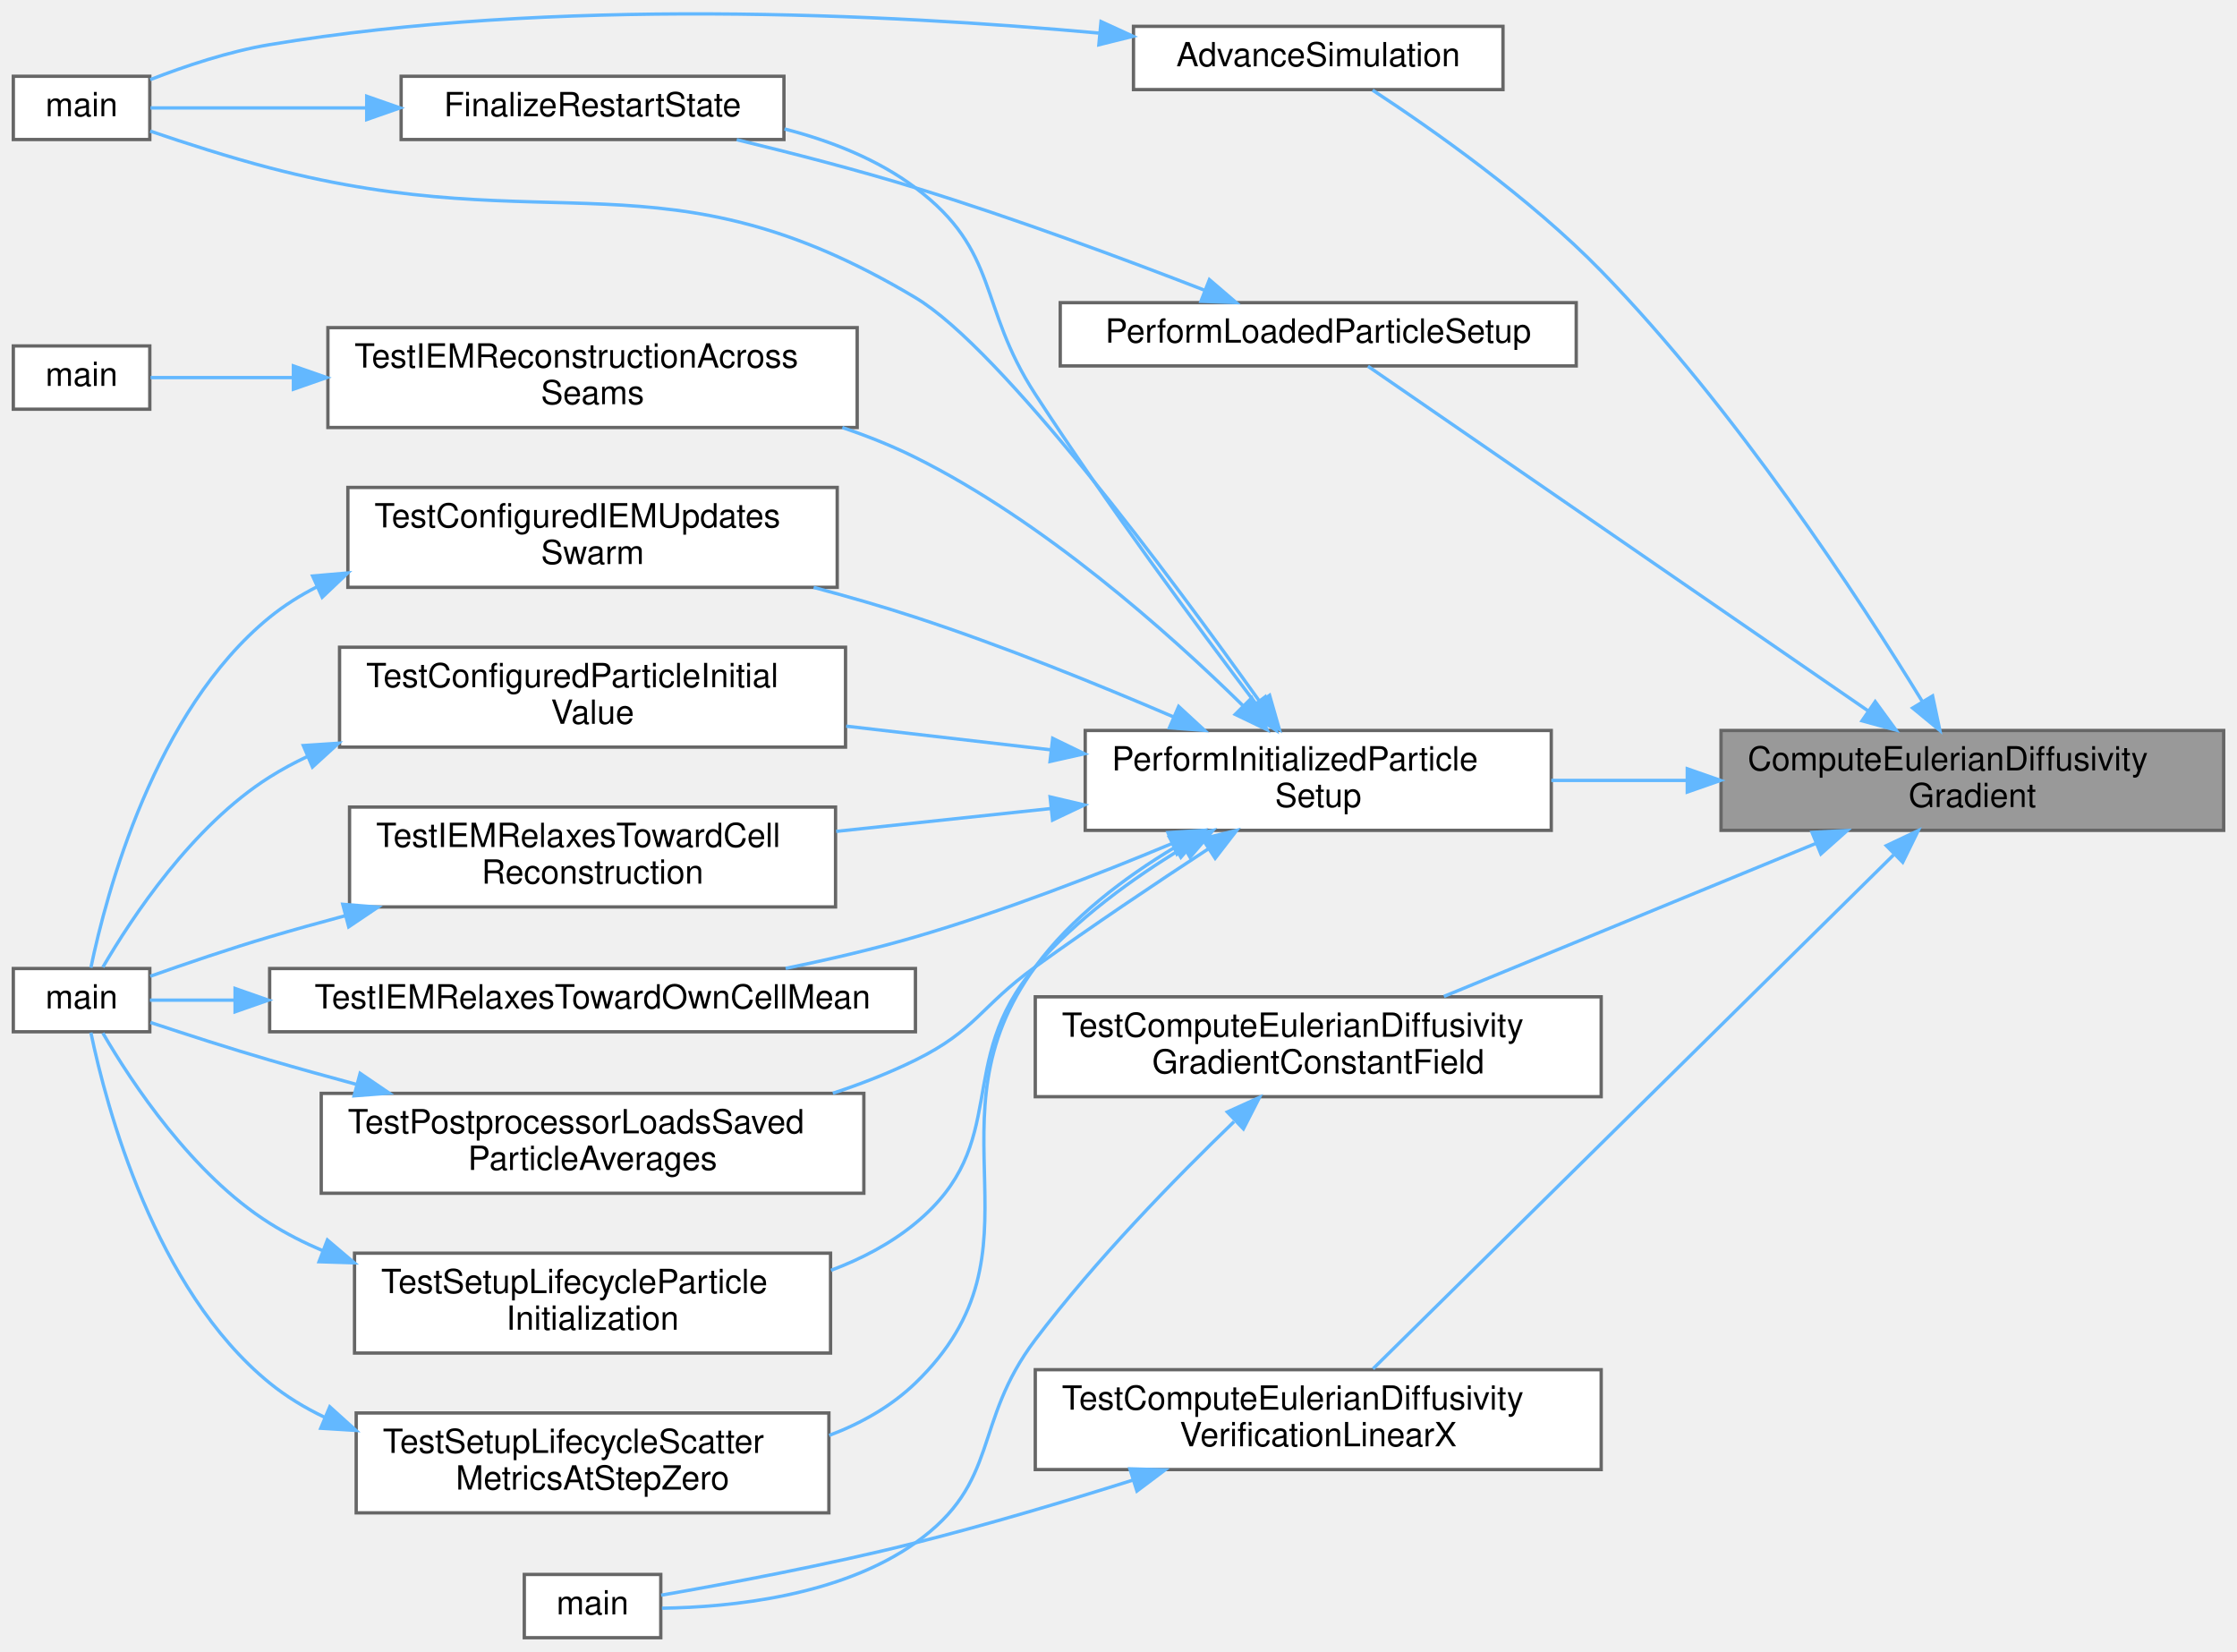
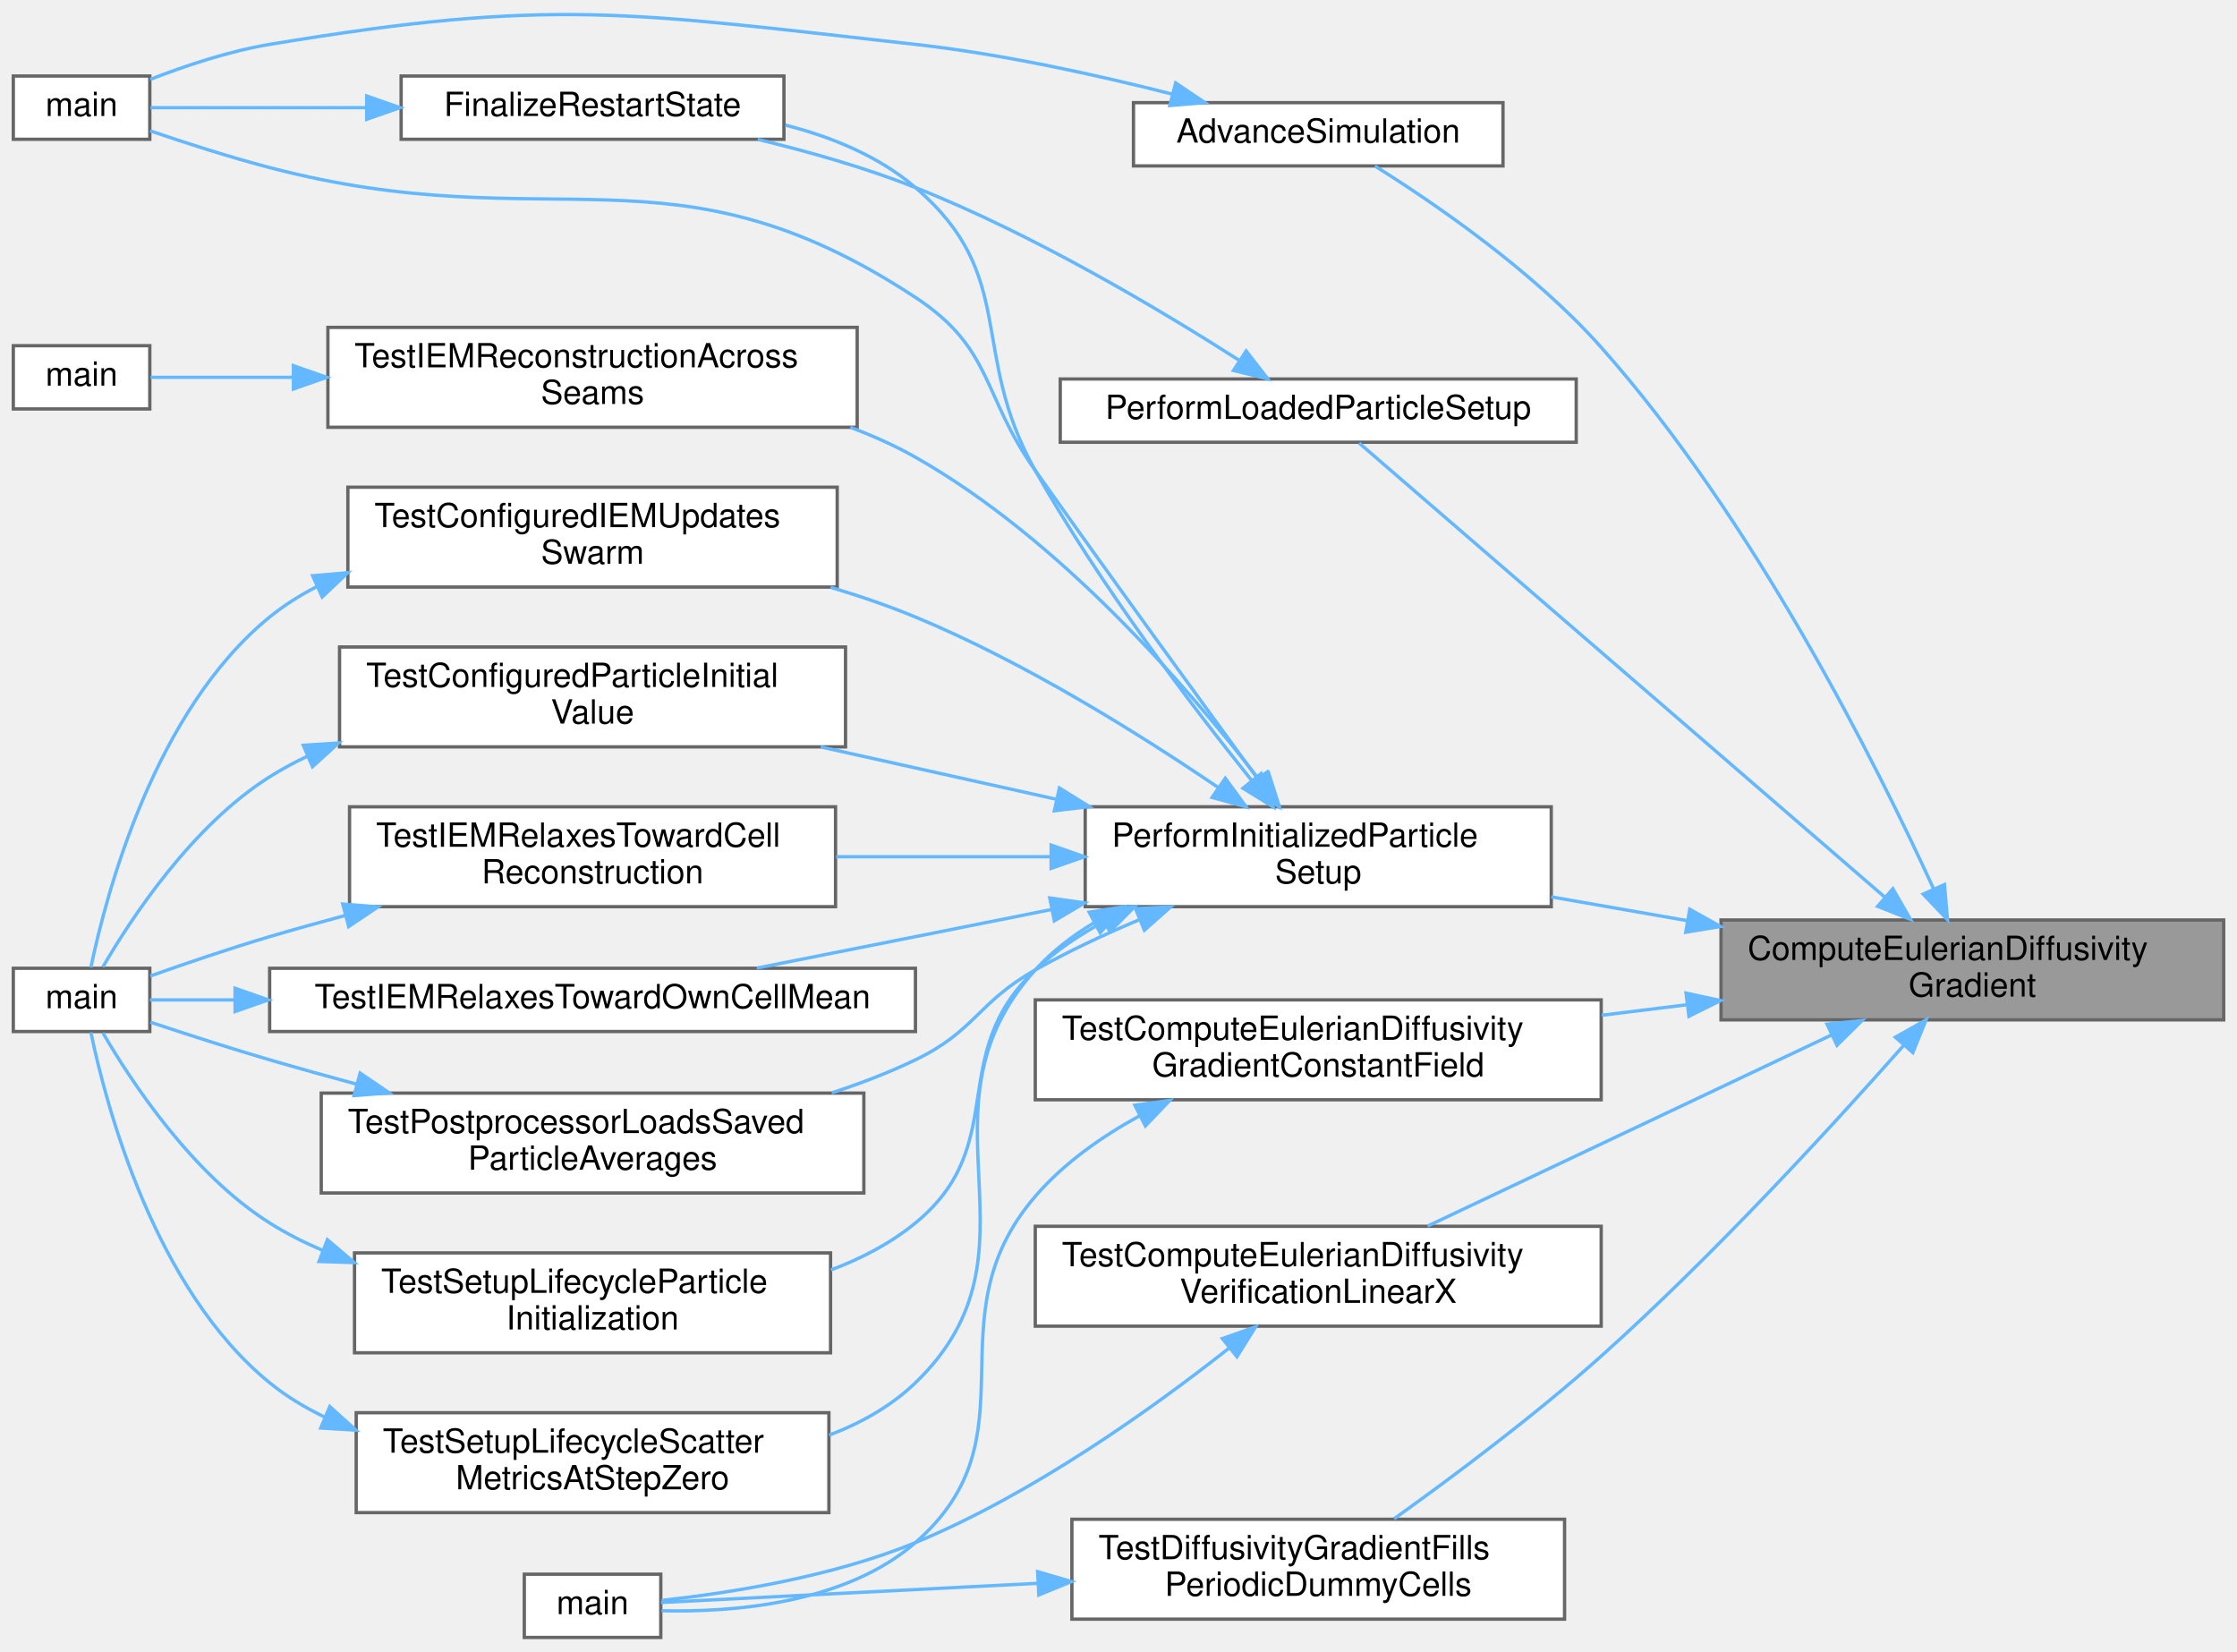
- <svg xmlns="http://www.w3.org/2000/svg" xmlns:xlink="http://www.w3.org/1999/xlink" width="672pt" height="496pt" viewBox="0.00 0.00 672.00 495.82">
-   <g id="graph0" class="graph" transform="scale(1 1) rotate(0) translate(4 491.82)">
+ <svg xmlns="http://www.w3.org/2000/svg" xmlns:xlink="http://www.w3.org/1999/xlink" width="672pt" height="496pt" viewBox="0.00 0.00 672.00 495.67">
+   <g id="graph0" class="graph" transform="scale(1 1) rotate(0) translate(4 491.67)">
    <g id="Node000001" class="node">
      <g id="a_Node000001">
        <a xlink:title="Internal helper implementation: ComputeEulerianDiffusivityGradient().">
-           <polygon fill="#999999" stroke="#666666" points="664,-272.5 513,-272.5 513,-242.5 664,-242.5 664,-272.5" />
-           <text text-anchor="start" x="521" y="-260.5" font-family="Helvetica,sans-Serif" font-size="10.00">ComputeEulerianDiffusivity</text>
-           <text text-anchor="middle" x="588.5" y="-249.5" font-family="Helvetica,sans-Serif" font-size="10.00">Gradient</text>
+           <polygon fill="#999999" stroke="#666666" points="664,-215.5 513,-215.5 513,-185.5 664,-185.5 664,-215.5" />
+           <text text-anchor="start" x="521" y="-203.5" font-family="Helvetica,sans-Serif" font-size="10.00">ComputeEulerianDiffusivity</text>
+           <text text-anchor="middle" x="588.5" y="-192.5" font-family="Helvetica,sans-Serif" font-size="10.00">Gradient</text>
        </a>
      </g>
    </g>
    <g id="Node000002" class="node">
      <g id="a_Node000002">
        <a xlink:href="runloop_8c.html#a5cfb2f783604af7f20171d19f969d5d3" target="_top" xlink:title="Executes the main time-marching loop for the particle simulation.">
-           <polygon fill="white" stroke="#666666" points="447.5,-484 336.5,-484 336.5,-465 447.5,-465 447.5,-484" />
-           <text text-anchor="middle" x="392" y="-472" font-family="Helvetica,sans-Serif" font-size="10.00">AdvanceSimulation</text>
+           <polygon fill="white" stroke="#666666" points="447.5,-461 336.5,-461 336.5,-442 447.5,-442 447.5,-461" />
+           <text text-anchor="middle" x="392" y="-449" font-family="Helvetica,sans-Serif" font-size="10.00">AdvanceSimulation</text>
        </a>
      </g>
    </g>
    <g id="edge1_Node000001_Node000002" class="edge">
      <g id="a_edge1_Node000001_Node000002">
        <a xlink:title=" ">
-           <path fill="none" stroke="#63b8ff" d="M573.55,-281.07C554.24,-312.59 517.17,-369.28 477,-410.5 455.5,-432.56 426.04,-453.23 408.33,-464.83" />
-           <polygon fill="#63b8ff" stroke="#63b8ff" points="576.55,-282.88 578.74,-272.51 570.56,-279.25 576.55,-282.88" />
+           <path fill="none" stroke="#63b8ff" d="M576.89,-224.78C559.67,-262.42 522.88,-335.89 477,-387.5 456.66,-410.38 427.11,-430.65 409.02,-441.97" />
+           <polygon fill="#63b8ff" stroke="#63b8ff" points="580.12,-226.14 581.03,-215.59 573.73,-223.27 580.12,-226.14" />
        </a>
      </g>
    </g>
    <g id="Node000004" class="node">
      <g id="a_Node000004">
        <a xlink:href="runloop_8c.html#aa5b3c3a0cd447931b47a01267c36acdd" target="_top" xlink:title="Finalizes the simulation setup at t=0, ensuring a consistent state before time marching.">
-           <polygon fill="white" stroke="#666666" points="462,-272.5 322,-272.5 322,-242.5 462,-242.5 462,-272.5" />
-           <text text-anchor="start" x="330" y="-260.5" font-family="Helvetica,sans-Serif" font-size="10.00">PerformInitializedParticle</text>
-           <text text-anchor="middle" x="392" y="-249.5" font-family="Helvetica,sans-Serif" font-size="10.00">Setup</text>
+           <polygon fill="white" stroke="#666666" points="462,-249.5 322,-249.5 322,-219.5 462,-219.5 462,-249.5" />
+           <text text-anchor="start" x="330" y="-237.5" font-family="Helvetica,sans-Serif" font-size="10.00">PerformInitializedParticle</text>
+           <text text-anchor="middle" x="392" y="-226.5" font-family="Helvetica,sans-Serif" font-size="10.00">Setup</text>
        </a>
      </g>
    </g>
    <g id="edge3_Node000001_Node000004" class="edge">
      <g id="a_edge3_Node000001_Node000004">
        <a xlink:title=" ">
-           <path fill="none" stroke="#63b8ff" d="M502.57,-257.5C489.02,-257.5 475.14,-257.5 462.02,-257.5" />
-           <polygon fill="#63b8ff" stroke="#63b8ff" points="502.86,-261 512.86,-257.5 502.86,-254 502.86,-261" />
+           <path fill="none" stroke="#63b8ff" d="M502.97,-215.28C489.29,-217.67 475.27,-220.12 462.02,-222.44" />
+           <polygon fill="#63b8ff" stroke="#63b8ff" points="503.61,-218.72 512.86,-213.55 502.4,-211.82 503.61,-218.72" />
        </a>
      </g>
    </g>
    <g id="Node000016" class="node">
      <g id="a_Node000016">
        <a xlink:href="runloop_8c.html#ad8038ca2fcc4f0534e04d144c4ffbbef" target="_top" xlink:title="Finalizes the simulation state after particle and fluid data have been loaded from a restart.">
-           <polygon fill="white" stroke="#666666" points="469.5,-401 314.5,-401 314.5,-382 469.5,-382 469.5,-401" />
-           <text text-anchor="middle" x="392" y="-389" font-family="Helvetica,sans-Serif" font-size="10.00">PerformLoadedParticleSetup</text>
+           <polygon fill="white" stroke="#666666" points="469.5,-378 314.5,-378 314.5,-359 469.5,-359 469.5,-378" />
+           <text text-anchor="middle" x="392" y="-366" font-family="Helvetica,sans-Serif" font-size="10.00">PerformLoadedParticleSetup</text>
        </a>
      </g>
    </g>
    <g id="edge23_Node000001_Node000016" class="edge">
      <g id="a_edge23_Node000001_Node000016">
        <a xlink:title=" ">
-           <path fill="none" stroke="#63b8ff" d="M557.24,-278.35C514.5,-307.79 438.2,-360.36 406.94,-381.9" />
-           <polygon fill="#63b8ff" stroke="#63b8ff" points="559.32,-281.17 565.57,-272.61 555.35,-275.4 559.32,-281.17" />
+           <path fill="none" stroke="#63b8ff" d="M562.19,-222.36C519.48,-259.25 434.78,-332.41 404.28,-358.76" />
+           <polygon fill="#63b8ff" stroke="#63b8ff" points="564.62,-224.89 569.9,-215.71 560.04,-219.59 564.62,-224.89" />
        </a>
      </g>
    </g>
    <g id="Node000017" class="node">
      <g id="a_Node000017">
        <a xlink:href="test__poisson__rhs_8c.html#aff7f895cdaa67b4382668d3efbb98dbc" target="_top" xlink:title="Tests diffusivity-gradient computation on a constant field.">
-           <polygon fill="white" stroke="#666666" points="477,-192.5 307,-192.5 307,-162.5 477,-162.5 477,-192.5" />
-           <text text-anchor="start" x="315" y="-180.5" font-family="Helvetica,sans-Serif" font-size="10.00">TestComputeEulerianDiffusivity</text>
-           <text text-anchor="middle" x="392" y="-169.5" font-family="Helvetica,sans-Serif" font-size="10.00">GradientConstantField</text>
+           <polygon fill="white" stroke="#666666" points="477,-191.5 307,-191.5 307,-161.5 477,-161.5 477,-191.5" />
+           <text text-anchor="start" x="315" y="-179.5" font-family="Helvetica,sans-Serif" font-size="10.00">TestComputeEulerianDiffusivity</text>
+           <text text-anchor="middle" x="392" y="-168.5" font-family="Helvetica,sans-Serif" font-size="10.00">GradientConstantField</text>
        </a>
      </g>
    </g>
    <g id="edge25_Node000001_Node000017" class="edge">
      <g id="a_edge25_Node000001_Node000017">
        <a xlink:title=" ">
-           <path fill="none" stroke="#63b8ff" d="M541.62,-238.63C507.48,-224.59 461.48,-205.67 429.75,-192.62" />
-           <polygon fill="#63b8ff" stroke="#63b8ff" points="540.34,-241.89 550.92,-242.45 543,-235.41 540.34,-241.89" />
+           <path fill="none" stroke="#63b8ff" d="M502.91,-190.06C494.37,-189.01 485.7,-187.94 477.17,-186.89" />
+           <polygon fill="#63b8ff" stroke="#63b8ff" points="502.5,-193.54 512.86,-191.29 503.36,-186.59 502.5,-193.54" />
        </a>
      </g>
    </g>
    <g id="Node000019" class="node">
      <g id="a_Node000019">
        <a xlink:href="test__poisson__rhs_8c.html#aae83e23ae843cc4be38fd6311297c062" target="_top" xlink:title="Tests verification-driven linear diffusivity override and its gradient.">
-           <polygon fill="white" stroke="#666666" points="477,-80.5 307,-80.5 307,-50.5 477,-50.5 477,-80.5" />
-           <text text-anchor="start" x="315" y="-68.5" font-family="Helvetica,sans-Serif" font-size="10.00">TestComputeEulerianDiffusivity</text>
-           <text text-anchor="middle" x="392" y="-57.5" font-family="Helvetica,sans-Serif" font-size="10.00">VerificationLinearX</text>
+           <polygon fill="white" stroke="#666666" points="477,-123.5 307,-123.5 307,-93.5 477,-93.5 477,-123.5" />
+           <text text-anchor="start" x="315" y="-111.5" font-family="Helvetica,sans-Serif" font-size="10.00">TestComputeEulerianDiffusivity</text>
+           <text text-anchor="middle" x="392" y="-100.5" font-family="Helvetica,sans-Serif" font-size="10.00">VerificationLinearX</text>
        </a>
      </g>
    </g>
    <g id="edge27_Node000001_Node000019" class="edge">
      <g id="a_edge27_Node000001_Node000019">
        <a xlink:title=" ">
-           <path fill="none" stroke="#63b8ff" d="M564.82,-235.11C524.8,-195.61 442.65,-114.51 408.46,-80.76" />
-           <polygon fill="#63b8ff" stroke="#63b8ff" points="562.66,-237.9 572.24,-242.43 567.58,-232.92 562.66,-237.9" />
+           <path fill="none" stroke="#63b8ff" d="M546.06,-180.9C509.81,-163.75 457.92,-139.21 424.84,-123.56" />
+           <polygon fill="#63b8ff" stroke="#63b8ff" points="544.85,-184.2 555.38,-185.31 547.84,-177.87 544.85,-184.2" />
+         </a>
+       </g>
+     </g>
+     <g id="Node000020" class="node">
+       <g id="a_Node000020">
+         <a xlink:href="test__poisson__rhs_8c.html#aa21894f4227546482d40dee2d478d607" target="_top" xlink:title="Tests that the diffusivity gradient fills its periodic dummy cells.">
+           <polygon fill="white" stroke="#666666" points="466,-35.5 318,-35.5 318,-5.5 466,-5.5 466,-35.5" />
+           <text text-anchor="start" x="326" y="-23.5" font-family="Helvetica,sans-Serif" font-size="10.00">TestDiffusivityGradientFills</text>
+           <text text-anchor="middle" x="392" y="-12.5" font-family="Helvetica,sans-Serif" font-size="10.00">PeriodicDummyCells</text>
+         </a>
+       </g>
+     </g>
+     <g id="edge29_Node000001_Node000020" class="edge">
+       <g id="a_edge29_Node000001_Node000020">
+         <a xlink:title=" ">
+           <path fill="none" stroke="#63b8ff" d="M567.92,-177.9C546.56,-153.75 510.88,-114.84 477,-84.5 456.92,-66.52 432.21,-48.09 414.8,-35.65" />
+           <polygon fill="#63b8ff" stroke="#63b8ff" points="565.36,-180.29 574.59,-185.49 570.62,-175.67 565.36,-180.29" />
        </a>
      </g>
    </g>
    <g id="Node000003" class="node">
      <g id="a_Node000003">
        <a xlink:href="simulator_8c.html#a3c04138a5bfe5d72780bb7e82a18e627" target="_top" xlink:title="Entry point for the solver executable.">
          <polygon fill="white" stroke="#666666" points="41,-469 0,-469 0,-450 41,-450 41,-469" />
          <text text-anchor="middle" x="20.5" y="-457" font-family="Helvetica,sans-Serif" font-size="10.00">main</text>
        </a>
      </g>
    </g>
    <g id="edge2_Node000002_Node000003" class="edge">
      <g id="a_edge2_Node000002_Node000003">
        <a xlink:title=" ">
-           <path fill="none" stroke="#63b8ff" d="M326.06,-481.98C262.21,-487.78 162.2,-492.68 77,-478.5 64.74,-476.46 51.56,-472.05 41.13,-467.99" />
-           <polygon fill="#63b8ff" stroke="#63b8ff" points="326.75,-485.43 336.38,-481.01 326.1,-478.46 326.75,-485.43" />
+           <path fill="none" stroke="#63b8ff" d="M348.28,-463.53C325.54,-469.32 296.98,-475.61 271,-478.5 185.31,-488.02 162.05,-492.66 77,-478.5 64.74,-476.46 51.56,-472.05 41.13,-467.99" />
+           <polygon fill="#63b8ff" stroke="#63b8ff" points="349.18,-466.91 357.97,-461.01 347.41,-460.14 349.18,-466.91" />
        </a>
      </g>
    </g>
    <g id="edge6_Node000004_Node000003" class="edge">
      <g id="a_edge6_Node000004_Node000003">
        <a xlink:title=" ">
-           <path fill="none" stroke="#63b8ff" d="M374.48,-281.1C348.14,-318.06 296.96,-386.97 271,-402.5 195.52,-447.64 162.08,-419.23 77,-441.5 64.95,-444.65 51.66,-448.93 41.12,-452.53" />
-           <polygon fill="#63b8ff" stroke="#63b8ff" points="377.39,-283.06 380.31,-272.87 371.67,-279.01 377.39,-283.06" />
+           <path fill="none" stroke="#63b8ff" d="M373.71,-258.07C356.62,-281.43 329.81,-318.29 307,-350.5 290.76,-373.44 294.48,-387.05 271,-402.5 197.52,-450.83 162.08,-419.23 77,-441.5 64.95,-444.65 51.66,-448.93 41.12,-452.53" />
+           <polygon fill="#63b8ff" stroke="#63b8ff" points="376.67,-259.95 379.75,-249.81 371.02,-255.81 376.67,-259.95" />
        </a>
      </g>
    </g>
    <g id="Node000005" class="node">
      <g id="a_Node000005">
        <a xlink:href="runloop_8c.html#a7bc2bae7b01f179706b367c8637534c2" target="_top" xlink:title="Performs post-load/post-init consistency checks for a restarted simulation.">
          <polygon fill="white" stroke="#666666" points="231.5,-469 116.5,-469 116.5,-450 231.5,-450 231.5,-469" />
          <text text-anchor="middle" x="174" y="-457" font-family="Helvetica,sans-Serif" font-size="10.00">FinalizeRestartState</text>
        </a>
      </g>
    </g>
    <g id="edge4_Node000004_Node000005" class="edge">
      <g id="a_edge4_Node000004_Node000005">
        <a xlink:title=" ">
-           <path fill="none" stroke="#63b8ff" d="M373.15,-280.69C355.64,-303.76 328.51,-340.41 307,-373.5 289.63,-400.22 296.47,-416.35 271,-435.5 259.6,-444.07 245.51,-449.61 231.66,-453.18" />
-           <polygon fill="#63b8ff" stroke="#63b8ff" points="376.08,-282.62 379.36,-272.54 370.51,-278.37 376.08,-282.62" />
+           <path fill="none" stroke="#63b8ff" d="M371.93,-257.51C353.72,-280.19 326.28,-316.32 307,-350.5 286.84,-386.23 302.18,-408.83 271,-435.5 260.03,-444.88 245.93,-450.69 231.92,-454.26" />
+           <polygon fill="#63b8ff" stroke="#63b8ff" points="374.83,-259.48 378.41,-249.51 369.4,-255.07 374.83,-259.48" />
        </a>
      </g>
    </g>
    <g id="Node000006" class="node">
      <g id="a_Node000006">
        <a xlink:href="test__setup__lifecycle_8c.html#a05afda74b3d9d6615c50ccc229923862" target="_top" xlink:title="Checks configured IEM relaxation through the production swarm update.">
          <polygon fill="white" stroke="#666666" points="247.5,-345.5 100.5,-345.5 100.5,-315.5 247.5,-315.5 247.5,-345.5" />
          <text text-anchor="start" x="108.5" y="-333.5" font-family="Helvetica,sans-Serif" font-size="10.00">TestConfiguredIEMUpdates</text>
          <text text-anchor="middle" x="174" y="-322.5" font-family="Helvetica,sans-Serif" font-size="10.00">Swarm</text>
        </a>
      </g>
    </g>
    <g id="edge7_Node000004_Node000006" class="edge">
      <g id="a_edge7_Node000004_Node000006">
        <a xlink:title=" ">
-           <path fill="none" stroke="#63b8ff" d="M348.51,-276.58C325.8,-286.34 297.2,-297.92 271,-306.5 261.2,-309.71 250.73,-312.73 240.42,-315.48" />
-           <polygon fill="#63b8ff" stroke="#63b8ff" points="350.07,-279.72 357.86,-272.53 347.29,-273.3 350.07,-279.72" />
+           <path fill="none" stroke="#63b8ff" d="M361.87,-255.34C338.34,-271.33 303.84,-292.9 271,-306.5 262.91,-309.85 254.23,-312.82 245.52,-315.43" />
+           <polygon fill="#63b8ff" stroke="#63b8ff" points="364.08,-258.07 370.33,-249.51 360.11,-252.3 364.08,-258.07" />
        </a>
      </g>
    </g>
    <g id="Node000008" class="node">
      <g id="a_Node000008">
        <a xlink:href="test__setup__lifecycle_8c.html#aed725b7fc026f4e52a7465eea9dc80cb" target="_top" xlink:title="Checks a configured particle initial value through the production setup path.">
          <polygon fill="white" stroke="#666666" points="250,-297.5 98,-297.5 98,-267.5 250,-267.5 250,-297.5" />
          <text text-anchor="start" x="106" y="-285.5" font-family="Helvetica,sans-Serif" font-size="10.00">TestConfiguredParticleInitial</text>
          <text text-anchor="middle" x="174" y="-274.5" font-family="Helvetica,sans-Serif" font-size="10.00">Value</text>
        </a>
      </g>
    </g>
    <g id="edge9_Node000004_Node000008" class="edge">
      <g id="a_edge9_Node000004_Node000008">
        <a xlink:title=" ">
-           <path fill="none" stroke="#63b8ff" d="M311.71,-266.68C291.61,-269 270.08,-271.49 250.19,-273.8" />
-           <polygon fill="#63b8ff" stroke="#63b8ff" points="312.23,-270.14 321.76,-265.51 311.43,-263.19 312.23,-270.14" />
+           <path fill="none" stroke="#63b8ff" d="M313.45,-251.73C290.25,-256.89 265.01,-262.5 242.51,-267.5" />
+           <polygon fill="#63b8ff" stroke="#63b8ff" points="314.25,-255.14 323.25,-249.56 312.73,-248.31 314.25,-255.14" />
        </a>
      </g>
    </g>
    <g id="Node000009" class="node">
      <g id="a_Node000009">
        <a xlink:href="test__mpi__kernels_8c.html#a3ee2a0e7a80a42d1a4914be91d94a29e" target="_top" xlink:title="Checks that IEM's linear reconstruction holds across subdomain seams.">
          <polygon fill="white" stroke="#666666" points="253.5,-393.5 94.5,-393.5 94.5,-363.5 253.5,-363.5 253.5,-393.5" />
          <text text-anchor="start" x="102.5" y="-381.5" font-family="Helvetica,sans-Serif" font-size="10.00">TestIEMReconstructionAcross</text>
          <text text-anchor="middle" x="174" y="-370.5" font-family="Helvetica,sans-Serif" font-size="10.00">Seams</text>
        </a>
      </g>
    </g>
    <g id="edge11_Node000004_Node000009" class="edge">
      <g id="a_edge11_Node000004_Node000009">
        <a xlink:title=" ">
-           <path fill="none" stroke="#63b8ff" d="M369.27,-280.07C346.7,-302.22 309.39,-335.37 271,-354.5 264.08,-357.95 256.63,-360.93 249.04,-363.49" />
-           <polygon fill="#63b8ff" stroke="#63b8ff" points="372.01,-282.28 376.61,-272.74 367.06,-277.33 372.01,-282.28" />
+           <path fill="none" stroke="#63b8ff" d="M374.09,-257.85C353.04,-285.19 314.49,-329.87 271,-354.5 264.87,-357.97 258.24,-360.94 251.43,-363.49" />
+           <polygon fill="#63b8ff" stroke="#63b8ff" points="377.07,-259.72 380.3,-249.63 371.48,-255.5 377.07,-259.72" />
        </a>
      </g>
    </g>
    <g id="Node000011" class="node">
      <g id="a_Node000011">
        <a xlink:href="test__setup__lifecycle_8c.html#ad79e8720731d9aff5b93764fc1a8fc9b" target="_top" xlink:title="Checks that IEM relaxes toward the cell's linear reconstruction, not its stepped mean.">
          <polygon fill="white" stroke="#666666" points="247,-249.5 101,-249.5 101,-219.5 247,-219.5 247,-249.5" />
          <text text-anchor="start" x="109" y="-237.5" font-family="Helvetica,sans-Serif" font-size="10.00">TestIEMRelaxesTowardCell</text>
          <text text-anchor="middle" x="174" y="-226.5" font-family="Helvetica,sans-Serif" font-size="10.00">Reconstruction</text>
        </a>
      </g>
    </g>
    <g id="edge13_Node000004_Node000011" class="edge">
      <g id="a_edge13_Node000004_Node000011">
        <a xlink:title=" ">
-           <path fill="none" stroke="#63b8ff" d="M311.56,-249.04C290.49,-246.8 267.85,-244.39 247.19,-242.19" />
-           <polygon fill="#63b8ff" stroke="#63b8ff" points="311.45,-252.55 321.76,-250.13 312.19,-245.59 311.45,-252.55" />
+           <path fill="none" stroke="#63b8ff" d="M311.56,-234.5C290.49,-234.5 267.85,-234.5 247.19,-234.5" />
+           <polygon fill="#63b8ff" stroke="#63b8ff" points="311.77,-238 321.76,-234.5 311.76,-231 311.77,-238" />
        </a>
      </g>
    </g>
    <g id="Node000012" class="node">
      <g id="a_Node000012">
        <a xlink:href="test__setup__lifecycle_8c.html#a53c55e6c3da9b0cece9aabbb9460ad71" target="_top" xlink:title="Checks that IEM relaxes each particle toward its own cell's scattered mean.">
          <polygon fill="white" stroke="#666666" points="271,-201 77,-201 77,-182 271,-182 271,-201" />
          <text text-anchor="middle" x="174" y="-189" font-family="Helvetica,sans-Serif" font-size="10.00">TestIEMRelaxesTowardOwnCellMean</text>
        </a>
      </g>
    </g>
    <g id="edge15_Node000004_Node000012" class="edge">
      <g id="a_edge15_Node000004_Node000012">
        <a xlink:title=" ">
-           <path fill="none" stroke="#63b8ff" d="M348.11,-238.56C325.51,-229.12 297.12,-218.13 271,-210.5 258.52,-206.85 244.93,-203.69 232.01,-201.05" />
-           <polygon fill="#63b8ff" stroke="#63b8ff" points="346.85,-241.82 357.42,-242.49 349.57,-235.37 346.85,-241.82" />
+           <path fill="none" stroke="#63b8ff" d="M311.98,-218.67C298.31,-215.94 284.25,-213.14 271,-210.5 255.5,-207.42 238.6,-204.07 223.35,-201.05" />
+           <polygon fill="#63b8ff" stroke="#63b8ff" points="311.35,-222.12 321.84,-220.64 312.72,-215.25 311.35,-222.12" />
        </a>
      </g>
    </g>
    <g id="Node000013" class="node">
      <g id="a_Node000013">
        <a xlink:href="test__setup__lifecycle_8c.html#aa4172cd4b1b5c0e9152cf5ac50dc02a8" target="_top" xlink:title="Checks that post-processing loads the particle averages a checkpoint holds.">
          <polygon fill="white" stroke="#666666" points="255.5,-163.5 92.5,-163.5 92.5,-133.5 255.5,-133.5 255.5,-163.5" />
          <text text-anchor="start" x="100.5" y="-151.5" font-family="Helvetica,sans-Serif" font-size="10.00">TestPostprocessorLoadsSaved</text>
          <text text-anchor="middle" x="174" y="-140.5" font-family="Helvetica,sans-Serif" font-size="10.00">ParticleAverages</text>
        </a>
      </g>
    </g>
    <g id="edge17_Node000004_Node000013" class="edge">
      <g id="a_edge17_Node000004_Node000013">
        <a xlink:title=" ">
-           <path fill="none" stroke="#63b8ff" d="M359.1,-237.02C343.25,-226.65 323.92,-213.69 307,-201.5 290.56,-189.65 289.18,-182.46 271,-173.5 263.2,-169.66 254.74,-166.35 246.19,-163.53" />
-           <polygon fill="#63b8ff" stroke="#63b8ff" points="357.22,-239.97 367.51,-242.5 361.04,-234.11 357.22,-239.97" />
+           <path fill="none" stroke="#63b8ff" d="M338.13,-215.54C327.58,-211.08 316.75,-206.01 307,-200.5 289.58,-190.67 289.02,-182.18 271,-173.5 263.09,-169.69 254.52,-166.4 245.87,-163.58" />
+           <polygon fill="#63b8ff" stroke="#63b8ff" points="337.12,-218.91 347.7,-219.45 339.77,-212.43 337.12,-218.91" />
        </a>
      </g>
    </g>
    <g id="Node000014" class="node">
      <g id="a_Node000014">
        <a xlink:href="test__setup__lifecycle_8c.html#add314563505cfe38b11e68729da858d0" target="_top" xlink:title="Tests particle-swarm initialization and deterministic settlement on a tiny fully initialized case.">
          <polygon fill="white" stroke="#666666" points="245.5,-115.5 102.5,-115.5 102.5,-85.5 245.5,-85.5 245.5,-115.5" />
          <text text-anchor="start" x="110.5" y="-103.5" font-family="Helvetica,sans-Serif" font-size="10.00">TestSetupLifecycleParticle</text>
          <text text-anchor="middle" x="174" y="-92.5" font-family="Helvetica,sans-Serif" font-size="10.00">Initialization</text>
        </a>
      </g>
    </g>
    <g id="edge19_Node000004_Node000014" class="edge">
      <g id="a_edge19_Node000004_Node000014">
        <a xlink:title=" ">
-           <path fill="none" stroke="#63b8ff" d="M351.54,-237.34C336.17,-228.03 319.32,-215.83 307,-201.5 282.37,-172.85 300.15,-148.52 271,-124.5 263.58,-118.38 254.81,-113.79 245.63,-110.35" />
-           <polygon fill="#63b8ff" stroke="#63b8ff" points="349.97,-240.48 360.37,-242.49 353.49,-234.43 349.97,-240.48" />
+           <path fill="none" stroke="#63b8ff" d="M327.83,-215.11C320.27,-211.07 313.09,-206.24 307,-200.5 279.82,-174.85 299.9,-148.2 271,-124.5 263.56,-118.4 254.78,-113.82 245.61,-110.39" />
+           <polygon fill="#63b8ff" stroke="#63b8ff" points="326.31,-218.26 336.84,-219.5 329.38,-211.97 326.31,-218.26" />
        </a>
      </g>
    </g>
    <g id="Node000015" class="node">
      <g id="a_Node000015">
        <a xlink:href="test__setup__lifecycle_8c.html#a6a7f65cb5c776aab7e072722434d3e82" target="_top" xlink:title="Tests that step-zero scalar verification emits scatter_metrics.csv during initialized setup.">
          <polygon fill="white" stroke="#666666" points="245,-67.5 103,-67.5 103,-37.5 245,-37.5 245,-67.5" />
          <text text-anchor="start" x="111" y="-55.5" font-family="Helvetica,sans-Serif" font-size="10.00">TestSetupLifecycleScatter</text>
          <text text-anchor="middle" x="174" y="-44.5" font-family="Helvetica,sans-Serif" font-size="10.00">MetricsAtStepZero</text>
        </a>
      </g>
    </g>
    <g id="edge21_Node000004_Node000015" class="edge">
      <g id="a_edge21_Node000004_Node000015">
        <a xlink:title=" ">
-           <path fill="none" stroke="#63b8ff" d="M348.92,-237.4C333.79,-228.33 317.81,-216.28 307,-201.5 272.86,-154.84 312.6,-116.65 271,-76.5 263.71,-69.46 254.68,-64.39 245.1,-60.76" />
-           <polygon fill="#63b8ff" stroke="#63b8ff" points="347.27,-240.49 357.69,-242.41 350.74,-234.41 347.27,-240.49" />
+           <path fill="none" stroke="#63b8ff" d="M324.54,-214.6C318.03,-210.69 312,-206.04 307,-200.5 268.54,-157.9 312.33,-116.31 271,-76.5 263.7,-69.47 254.66,-64.4 245.08,-60.77" />
+           <polygon fill="#63b8ff" stroke="#63b8ff" points="323.19,-217.85 333.66,-219.48 326.49,-211.67 323.19,-217.85" />
        </a>
      </g>
    </g>
    <g id="edge5_Node000005_Node000003" class="edge">
      <g id="a_edge5_Node000005_Node000003">
        <a xlink:title=" ">
          <path fill="none" stroke="#63b8ff" d="M106.14,-459.5C82.55,-459.5 57.79,-459.5 41.19,-459.5" />
          <polygon fill="#63b8ff" stroke="#63b8ff" points="106.16,-463 116.16,-459.5 106.16,-456 106.16,-463" />
        </a>
      </g>
    </g>
    <g id="Node000007" class="node">
      <g id="a_Node000007">
        <a xlink:href="test__setup__lifecycle_8c.html#a3c04138a5bfe5d72780bb7e82a18e627" target="_top" xlink:title="Runs the unit-setup PETSc test binary.">
          <polygon fill="white" stroke="#666666" points="41,-201 0,-201 0,-182 41,-182 41,-201" />
          <text text-anchor="middle" x="20.5" y="-189" font-family="Helvetica,sans-Serif" font-size="10.00">main</text>
        </a>
      </g>
    </g>
    <g id="edge8_Node000006_Node000007" class="edge">
      <g id="a_edge8_Node000006_Node000007">
        <a xlink:title=" ">
          <path fill="none" stroke="#63b8ff" d="M91.15,-315.62C86.11,-313.04 81.33,-310.02 77,-306.5 42.44,-278.38 27.94,-223.52 23.3,-201.25" />
          <polygon fill="#63b8ff" stroke="#63b8ff" points="89.92,-318.9 100.47,-319.81 92.79,-312.52 89.92,-318.9" />
        </a>
      </g>
    </g>
    <g id="edge10_Node000008_Node000007" class="edge">
      <g id="a_edge10_Node000008_Node000007">
        <a xlink:title=" ">
          <path fill="none" stroke="#63b8ff" d="M88.33,-264.68C84.4,-262.82 80.6,-260.77 77,-258.5 53.74,-243.85 35.5,-216.17 26.9,-201.39" />
          <polygon fill="#63b8ff" stroke="#63b8ff" points="87.12,-267.97 97.69,-268.67 89.87,-261.53 87.12,-267.97" />
        </a>
      </g>
    </g>
    <g id="Node000010" class="node">
      <g id="a_Node000010">
        <a xlink:href="test__mpi__kernels_8c.html#a3c04138a5bfe5d72780bb7e82a18e627" target="_top" xlink:title="Runs the unit-mpi PETSc test binary.">
          <polygon fill="white" stroke="#666666" points="41,-388 0,-388 0,-369 41,-369 41,-388" />
          <text text-anchor="middle" x="20.5" y="-376" font-family="Helvetica,sans-Serif" font-size="10.00">main</text>
        </a>
      </g>
    </g>
    <g id="edge12_Node000009_Node000010" class="edge">
      <g id="a_edge12_Node000009_Node000010">
        <a xlink:title=" ">
          <path fill="none" stroke="#63b8ff" d="M84.04,-378.5C67.93,-378.5 52.65,-378.5 41.23,-378.5" />
          <polygon fill="#63b8ff" stroke="#63b8ff" points="84.14,-382 94.14,-378.5 84.14,-375 84.14,-382" />
        </a>
      </g>
    </g>
    <g id="edge14_Node000011_Node000007" class="edge">
      <g id="a_edge14_Node000011_Node000007">
        <a xlink:title=" ">
          <path fill="none" stroke="#63b8ff" d="M99.78,-216.88C92.07,-214.82 84.36,-212.67 77,-210.5 64.99,-206.95 51.71,-202.42 41.15,-198.68" />
          <polygon fill="#63b8ff" stroke="#63b8ff" points="98.97,-220.29 109.54,-219.44 100.75,-213.52 98.97,-220.29" />
        </a>
      </g>
    </g>
    <g id="edge16_Node000012_Node000007" class="edge">
      <g id="a_edge16_Node000012_Node000007">
        <a xlink:title=" ">
          <path fill="none" stroke="#63b8ff" d="M66.46,-191.5C56.95,-191.5 48.22,-191.5 41.03,-191.5" />
          <polygon fill="#63b8ff" stroke="#63b8ff" points="66.62,-195 76.62,-191.5 66.62,-188 66.62,-195" />
        </a>
      </g>
    </g>
    <g id="edge18_Node000013_Node000007" class="edge">
      <g id="a_edge18_Node000013_Node000007">
        <a xlink:title=" ">
          <path fill="none" stroke="#63b8ff" d="M103.06,-166.2C94.26,-168.58 85.41,-171.04 77,-173.5 65.04,-176.99 51.76,-181.29 41.19,-184.8" />
          <polygon fill="#63b8ff" stroke="#63b8ff" points="104.18,-169.52 112.93,-163.56 102.37,-162.76 104.18,-169.52" />
        </a>
      </g>
    </g>
    <g id="edge20_Node000014_Node000007" class="edge">
      <g id="a_edge20_Node000014_Node000007">
        <a xlink:title=" ">
          <path fill="none" stroke="#63b8ff" d="M92.91,-116.26C87.35,-118.63 81.98,-121.36 77,-124.5 53.74,-139.15 35.5,-166.83 26.9,-181.61" />
          <polygon fill="#63b8ff" stroke="#63b8ff" points="94.35,-119.46 102.43,-112.6 91.84,-112.93 94.35,-119.46" />
        </a>
      </g>
    </g>
    <g id="edge22_Node000015_Node000007" class="edge">
      <g id="a_edge22_Node000015_Node000007">
        <a xlink:title=" ">
          <path fill="none" stroke="#63b8ff" d="M93.45,-66.24C87.56,-69.06 81.98,-72.44 77,-76.5 42.44,-104.62 27.94,-159.48 23.3,-181.75" />
          <polygon fill="#63b8ff" stroke="#63b8ff" points="95.07,-69.36 102.93,-62.26 92.35,-62.91 95.07,-69.36" />
        </a>
      </g>
    </g>
    <g id="edge24_Node000016_Node000005" class="edge">
      <g id="a_edge24_Node000016_Node000005">
        <a xlink:title=" ">
-           <path fill="none" stroke="#63b8ff" d="M358.02,-404.67C334.09,-413.96 300.83,-426.33 271,-435.5 253.59,-440.85 234.14,-445.88 217.32,-449.95" />
-           <polygon fill="#63b8ff" stroke="#63b8ff" points="359.31,-407.92 367.35,-401.02 356.76,-401.4 359.31,-407.92" />
+           <path fill="none" stroke="#63b8ff" d="M368.3,-383.58C344.82,-398.59 306.64,-421.38 271,-435.5 255.99,-441.45 239.05,-446.26 223.64,-449.97" />
+           <polygon fill="#63b8ff" stroke="#63b8ff" points="370.35,-386.42 376.84,-378.05 366.54,-380.55 370.35,-386.42" />
        </a>
      </g>
    </g>
    <g id="Node000018" class="node">
      <g id="a_Node000018">
        <a xlink:href="test__poisson__rhs_8c.html#a3c04138a5bfe5d72780bb7e82a18e627" target="_top" xlink:title="Runs the unit-poisson-rhs PETSc test binary.">
          <polygon fill="white" stroke="#666666" points="194.5,-19 153.5,-19 153.5,0 194.5,0 194.5,-19" />
          <text text-anchor="middle" x="174" y="-7" font-family="Helvetica,sans-Serif" font-size="10.00">main</text>
        </a>
      </g>
    </g>
    <g id="edge26_Node000017_Node000018" class="edge">
      <g id="a_edge26_Node000017_Node000018">
        <a xlink:title=" ">
-           <path fill="none" stroke="#63b8ff" d="M366.71,-155C349.03,-137.95 325.12,-113.46 307,-89.5 288.01,-64.39 296.68,-46.7 271,-28.5 248.4,-12.49 215.66,-9.16 194.86,-8.86" />
-           <polygon fill="#63b8ff" stroke="#63b8ff" points="364.69,-157.91 374.35,-162.28 369.52,-152.84 364.69,-157.91" />
+           <path fill="none" stroke="#63b8ff" d="M338.19,-156.6C326.71,-150.3 315.47,-142.34 307,-132.5 275.09,-95.43 307.89,-60.62 271,-28.5 249.86,-10.09 216.09,-7.52 194.75,-8.02" />
+           <polygon fill="#63b8ff" stroke="#63b8ff" points="336.91,-159.87 347.4,-161.3 340.08,-153.64 336.91,-159.87" />
        </a>
      </g>
    </g>
    <g id="edge28_Node000019_Node000018" class="edge">
      <g id="a_edge28_Node000019_Node000018">
        <a xlink:title=" ">
-           <path fill="none" stroke="#63b8ff" d="M336.28,-47.32C315.92,-40.9 292.53,-33.93 271,-28.5 244.81,-21.89 214.12,-16.16 194.62,-12.77" />
-           <polygon fill="#63b8ff" stroke="#63b8ff" points="335.42,-50.72 346.01,-50.42 337.54,-44.05 335.42,-50.72" />
+           <path fill="none" stroke="#63b8ff" d="M365.23,-86.92C342.02,-68.61 306.24,-43.06 271,-28.5 245.87,-18.12 214.66,-13.29 194.78,-11.13" />
+           <polygon fill="#63b8ff" stroke="#63b8ff" points="363.2,-89.77 373.19,-93.3 367.58,-84.32 363.2,-89.77" />
+         </a>
+       </g>
+     </g>
+     <g id="edge30_Node000020_Node000018" class="edge">
+       <g id="a_edge30_Node000020_Node000018">
+         <a xlink:title=" ">
+           <path fill="none" stroke="#63b8ff" d="M307.78,-16.26C266.51,-14.16 220.14,-11.8 194.57,-10.5" />
+           <polygon fill="#63b8ff" stroke="#63b8ff" points="307.71,-19.76 317.87,-16.78 308.06,-12.77 307.71,-19.76" />
        </a>
      </g>
    </g>
  </g>
</svg>
